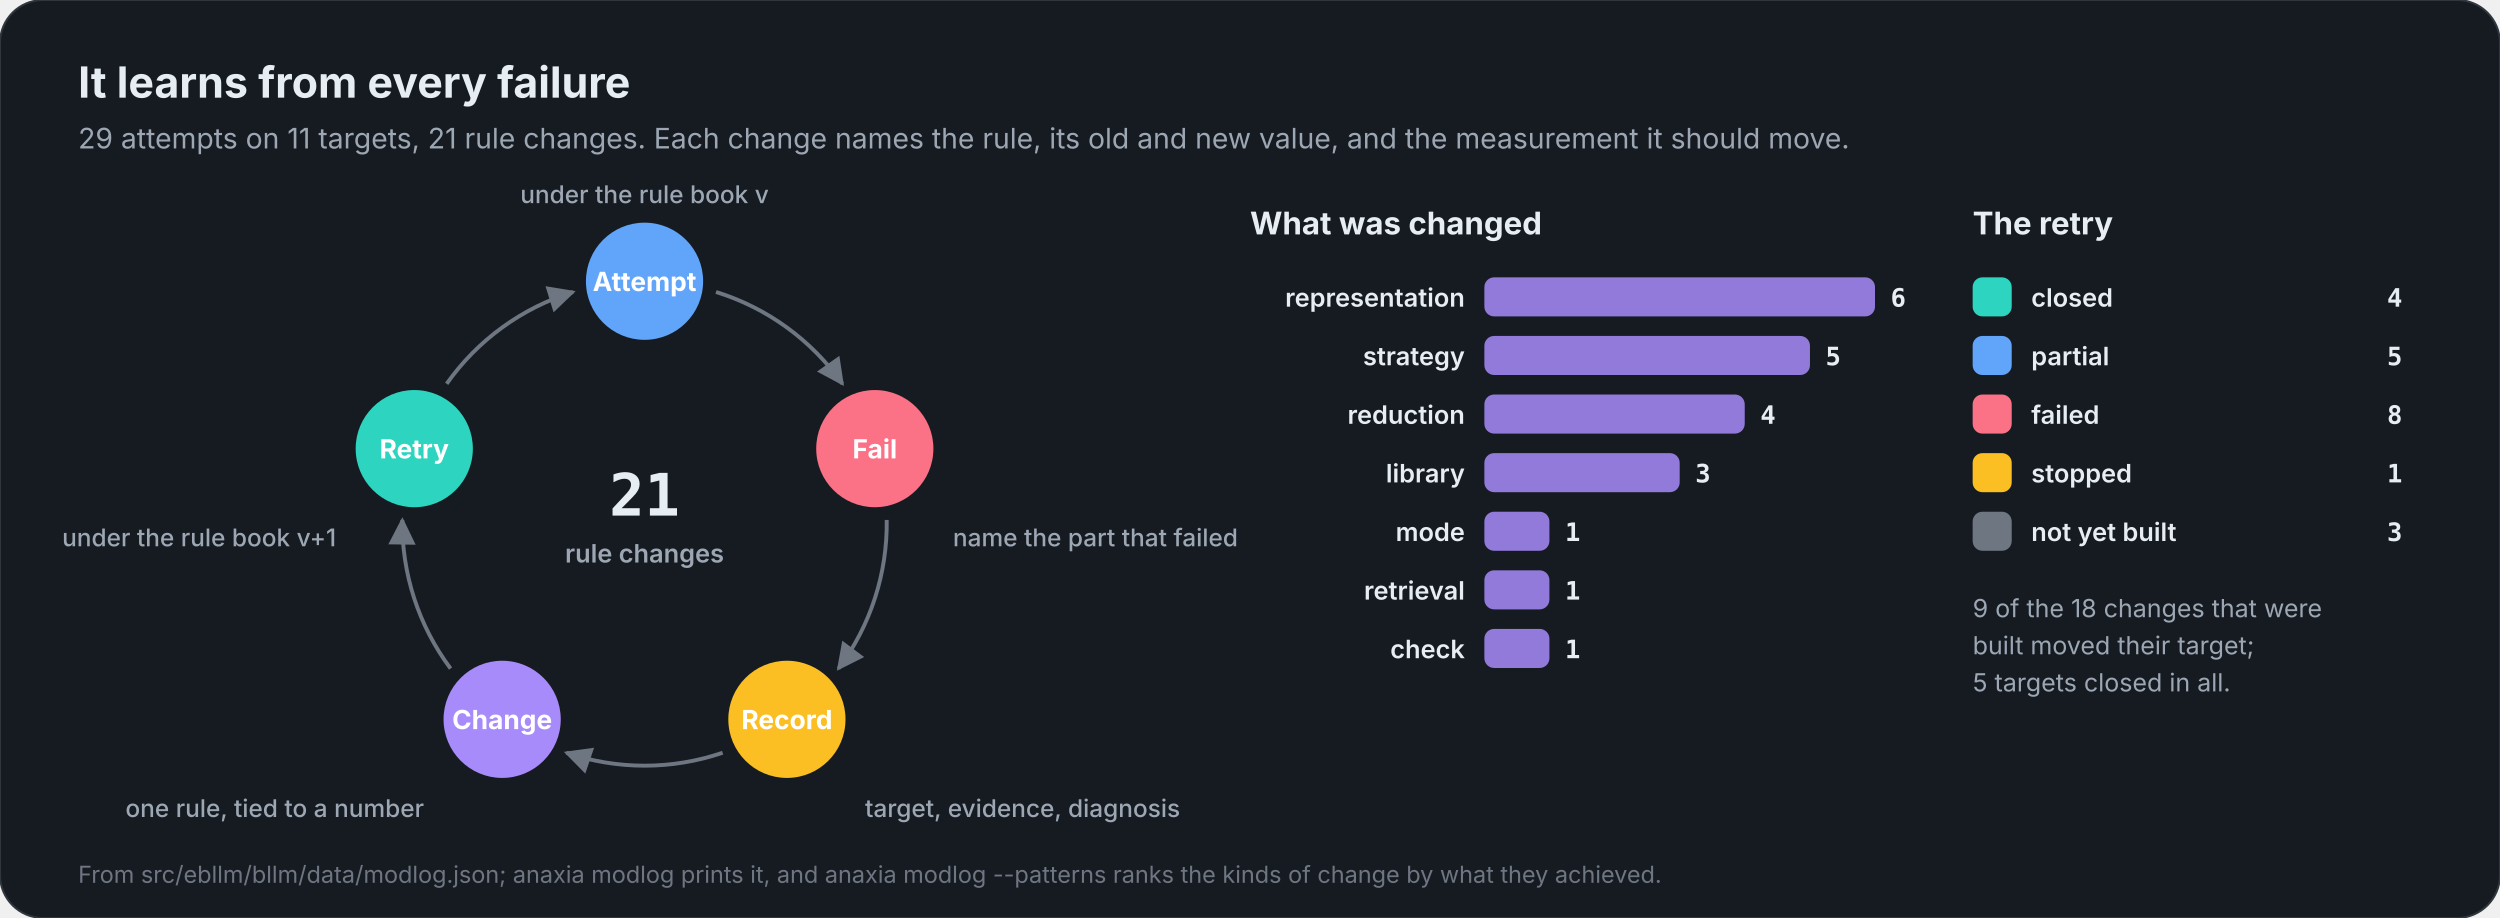
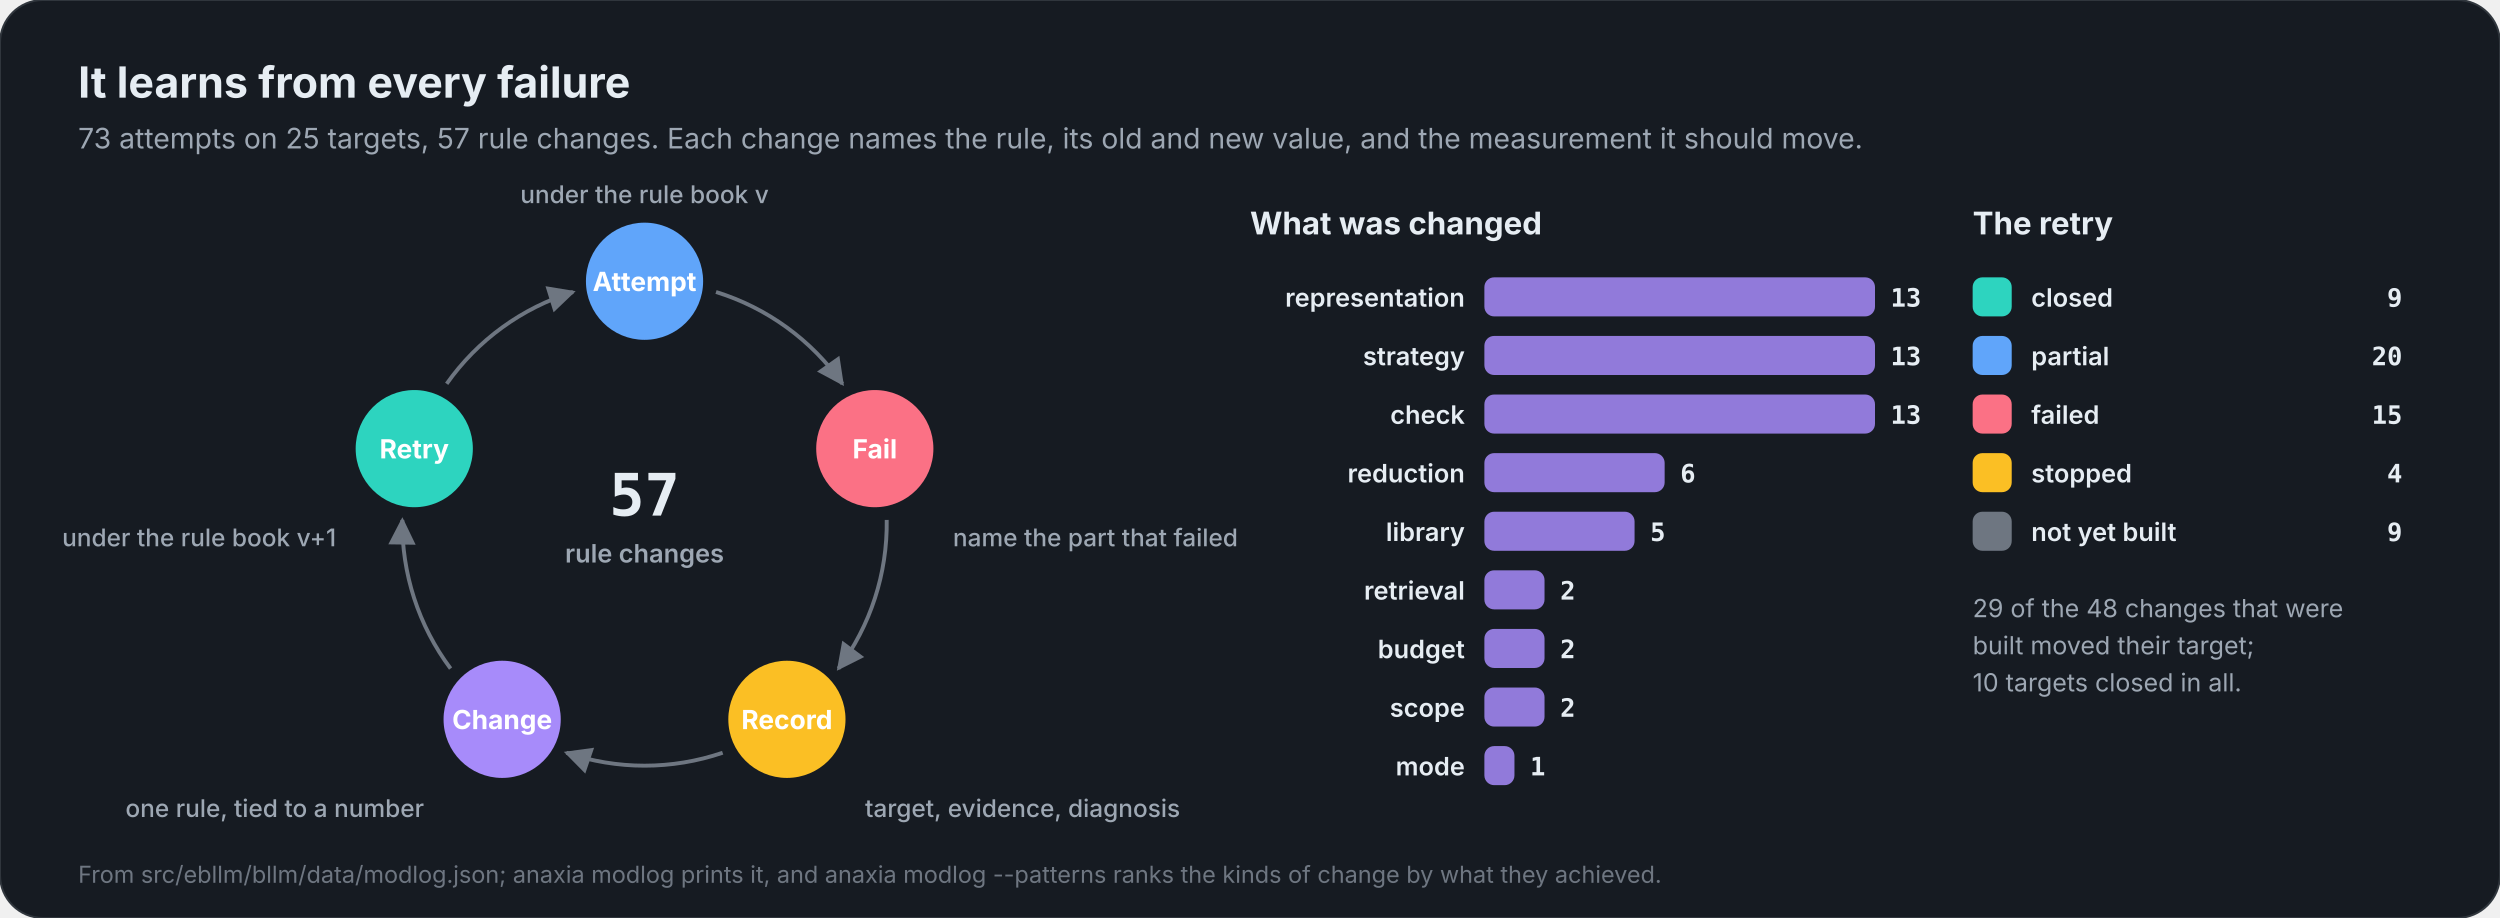
<svg xmlns="http://www.w3.org/2000/svg" viewBox="0 0 1280 470" width="1280" height="470" role="img" aria-label="The learn-from-failure loop of Anaxia and what its changes did">
  <defs>
    <marker id="ar" viewBox="0 0 10 10" refX="9" refY="5" markerWidth="7" markerHeight="7" orient="auto-start-reverse">
      <path d="M0,0 L10,5 L0,10 z" fill="#6e7681" />
    </marker>
  </defs>
  <rect width="1280" height="470" rx="22" fill="#161b22" stroke="#30363d" />
  <text x="40.0" y="50.0" font-family="Inter, 'Segoe UI', Roboto, Helvetica, Arial, sans-serif" font-size="22" font-weight="700" fill="#e6edf3" text-anchor="start">It learns from every failure</text>
-   <text x="40.0" y="76.0" font-family="Inter, 'Segoe UI', Roboto, Helvetica, Arial, sans-serif" font-size="14.5" font-weight="400" fill="#9da7b3" text-anchor="start">29 attempts on 11 targets, 21 rule changes. Each change names the rule, its old and new value, and the measurement it should move.</text>
+   <text x="40.0" y="76.0" font-family="Inter, 'Segoe UI', Roboto, Helvetica, Arial, sans-serif" font-size="14.5" font-weight="400" fill="#9da7b3" text-anchor="start">73 attempts on 25 targets, 57 rule changes. Each change names the rule, its old and new value, and the measurement it should move.</text>
  <path d="M366.6,149.5 A124,124 0 0 1 431.3,196.5" fill="none" stroke="#6e7681" stroke-width="2" marker-end="url(#ar)" />
  <path d="M454.0,266.2 A124,124 0 0 1 429.3,342.3" fill="none" stroke="#6e7681" stroke-width="2" marker-end="url(#ar)" />
  <path d="M370.0,385.4 A124,124 0 0 1 290.0,385.4" fill="none" stroke="#6e7681" stroke-width="2" marker-end="url(#ar)" />
  <path d="M230.7,342.3 A124,124 0 0 1 206.0,266.2" fill="none" stroke="#6e7681" stroke-width="2" marker-end="url(#ar)" />
  <path d="M228.7,196.5 A124,124 0 0 1 293.4,149.5" fill="none" stroke="#6e7681" stroke-width="2" marker-end="url(#ar)" />
  <circle cx="330.0" cy="144.0" r="30" fill="#60a5fa" />
  <text x="330.0" y="149.0" font-family="Inter, 'Segoe UI', Roboto, Helvetica, Arial, sans-serif" font-size="13.5" font-weight="700" fill="#ffffff" text-anchor="middle">Attempt</text>
  <text x="330.0" y="104.0" font-family="Inter, 'Segoe UI', Roboto, Helvetica, Arial, sans-serif" font-size="12.5" font-weight="500" fill="#9da7b3" text-anchor="middle">under the rule book v</text>
  <circle cx="447.9" cy="229.7" r="30" fill="#fb7185" />
  <text x="447.9" y="234.7" font-family="Inter, 'Segoe UI', Roboto, Helvetica, Arial, sans-serif" font-size="13.5" font-weight="700" fill="#ffffff" text-anchor="middle">Fail</text>
  <text x="487.9" y="279.7" font-family="Inter, 'Segoe UI', Roboto, Helvetica, Arial, sans-serif" font-size="12.5" font-weight="500" fill="#9da7b3" text-anchor="start">name the part that failed</text>
  <circle cx="402.9" cy="368.3" r="30" fill="#fbbf24" />
  <text x="402.9" y="373.3" font-family="Inter, 'Segoe UI', Roboto, Helvetica, Arial, sans-serif" font-size="13.5" font-weight="700" fill="#ffffff" text-anchor="middle">Record</text>
  <text x="442.9" y="418.3" font-family="Inter, 'Segoe UI', Roboto, Helvetica, Arial, sans-serif" font-size="12.5" font-weight="500" fill="#9da7b3" text-anchor="start">target, evidence, diagnosis</text>
  <circle cx="257.1" cy="368.3" r="30" fill="#a78bfa" />
  <text x="257.1" y="373.3" font-family="Inter, 'Segoe UI', Roboto, Helvetica, Arial, sans-serif" font-size="13.5" font-weight="700" fill="#ffffff" text-anchor="middle">Change</text>
  <text x="217.1" y="418.3" font-family="Inter, 'Segoe UI', Roboto, Helvetica, Arial, sans-serif" font-size="12.5" font-weight="500" fill="#9da7b3" text-anchor="end">one rule, tied to a number</text>
  <circle cx="212.1" cy="229.7" r="30" fill="#2dd4bf" />
  <text x="212.1" y="234.7" font-family="Inter, 'Segoe UI', Roboto, Helvetica, Arial, sans-serif" font-size="13.5" font-weight="700" fill="#ffffff" text-anchor="middle">Retry</text>
  <text x="172.1" y="279.7" font-family="Inter, 'Segoe UI', Roboto, Helvetica, Arial, sans-serif" font-size="12.5" font-weight="500" fill="#9da7b3" text-anchor="end">under the rule book v+1</text>
-   <text x="330.0" y="264.0" font-family="'JetBrains Mono', 'SFMono-Regular', Menlo, Consolas, monospace" font-size="30" font-weight="700" fill="#e6edf3" text-anchor="middle">21</text>
+   <text x="330.0" y="264.0" font-family="'JetBrains Mono', 'SFMono-Regular', Menlo, Consolas, monospace" font-size="30" font-weight="700" fill="#e6edf3" text-anchor="middle">57</text>
  <text x="330.0" y="288.0" font-family="Inter, 'Segoe UI', Roboto, Helvetica, Arial, sans-serif" font-size="13" font-weight="600" fill="#9da7b3" text-anchor="middle">rule changes</text>
  <text x="640.0" y="120.0" font-family="Inter, 'Segoe UI', Roboto, Helvetica, Arial, sans-serif" font-size="16" font-weight="700" fill="#e6edf3" text-anchor="start">What was changed</text>
  <text x="750.0" y="157.0" font-family="Inter, 'Segoe UI', Roboto, Helvetica, Arial, sans-serif" font-size="13" font-weight="600" fill="#e6edf3" text-anchor="end">representation</text>
  <rect x="760" y="142" width="200.0" height="20" rx="5" fill="#a78bfa" fill-opacity="0.85" />
-   <text x="968.0" y="157.0" font-family="'JetBrains Mono', 'SFMono-Regular', Menlo, Consolas, monospace" font-size="13" font-weight="700" fill="#e6edf3" text-anchor="start">6</text>
+   <text x="968.0" y="157.0" font-family="'JetBrains Mono', 'SFMono-Regular', Menlo, Consolas, monospace" font-size="13" font-weight="700" fill="#e6edf3" text-anchor="start">13</text>
  <text x="750.0" y="187.0" font-family="Inter, 'Segoe UI', Roboto, Helvetica, Arial, sans-serif" font-size="13" font-weight="600" fill="#e6edf3" text-anchor="end">strategy</text>
-   <rect x="760" y="172" width="166.7" height="20" rx="5" fill="#a78bfa" fill-opacity="0.85" />
-   <text x="934.7" y="187.0" font-family="'JetBrains Mono', 'SFMono-Regular', Menlo, Consolas, monospace" font-size="13" font-weight="700" fill="#e6edf3" text-anchor="start">5</text>
-   <text x="750.0" y="217.0" font-family="Inter, 'Segoe UI', Roboto, Helvetica, Arial, sans-serif" font-size="13" font-weight="600" fill="#e6edf3" text-anchor="end">reduction</text>
-   <rect x="760" y="202" width="133.3" height="20" rx="5" fill="#a78bfa" fill-opacity="0.85" />
-   <text x="901.3" y="217.0" font-family="'JetBrains Mono', 'SFMono-Regular', Menlo, Consolas, monospace" font-size="13" font-weight="700" fill="#e6edf3" text-anchor="start">4</text>
-   <text x="750.0" y="247.0" font-family="Inter, 'Segoe UI', Roboto, Helvetica, Arial, sans-serif" font-size="13" font-weight="600" fill="#e6edf3" text-anchor="end">library</text>
-   <rect x="760" y="232" width="100.0" height="20" rx="5" fill="#a78bfa" fill-opacity="0.85" />
-   <text x="868.0" y="247.0" font-family="'JetBrains Mono', 'SFMono-Regular', Menlo, Consolas, monospace" font-size="13" font-weight="700" fill="#e6edf3" text-anchor="start">3</text>
-   <text x="750.0" y="277.0" font-family="Inter, 'Segoe UI', Roboto, Helvetica, Arial, sans-serif" font-size="13" font-weight="600" fill="#e6edf3" text-anchor="end">mode</text>
-   <rect x="760" y="262" width="33.3" height="20" rx="5" fill="#a78bfa" fill-opacity="0.85" />
-   <text x="801.3" y="277.0" font-family="'JetBrains Mono', 'SFMono-Regular', Menlo, Consolas, monospace" font-size="13" font-weight="700" fill="#e6edf3" text-anchor="start">1</text>
+   <rect x="760" y="172" width="200.0" height="20" rx="5" fill="#a78bfa" fill-opacity="0.85" />
+   <text x="968.0" y="187.0" font-family="'JetBrains Mono', 'SFMono-Regular', Menlo, Consolas, monospace" font-size="13" font-weight="700" fill="#e6edf3" text-anchor="start">13</text>
+   <text x="750.0" y="217.0" font-family="Inter, 'Segoe UI', Roboto, Helvetica, Arial, sans-serif" font-size="13" font-weight="600" fill="#e6edf3" text-anchor="end">check</text>
+   <rect x="760" y="202" width="200.0" height="20" rx="5" fill="#a78bfa" fill-opacity="0.85" />
+   <text x="968.0" y="217.0" font-family="'JetBrains Mono', 'SFMono-Regular', Menlo, Consolas, monospace" font-size="13" font-weight="700" fill="#e6edf3" text-anchor="start">13</text>
+   <text x="750.0" y="247.0" font-family="Inter, 'Segoe UI', Roboto, Helvetica, Arial, sans-serif" font-size="13" font-weight="600" fill="#e6edf3" text-anchor="end">reduction</text>
+   <rect x="760" y="232" width="92.3" height="20" rx="5" fill="#a78bfa" fill-opacity="0.85" />
+   <text x="860.3" y="247.0" font-family="'JetBrains Mono', 'SFMono-Regular', Menlo, Consolas, monospace" font-size="13" font-weight="700" fill="#e6edf3" text-anchor="start">6</text>
+   <text x="750.0" y="277.0" font-family="Inter, 'Segoe UI', Roboto, Helvetica, Arial, sans-serif" font-size="13" font-weight="600" fill="#e6edf3" text-anchor="end">library</text>
+   <rect x="760" y="262" width="76.9" height="20" rx="5" fill="#a78bfa" fill-opacity="0.85" />
+   <text x="844.9" y="277.0" font-family="'JetBrains Mono', 'SFMono-Regular', Menlo, Consolas, monospace" font-size="13" font-weight="700" fill="#e6edf3" text-anchor="start">5</text>
  <text x="750.0" y="307.0" font-family="Inter, 'Segoe UI', Roboto, Helvetica, Arial, sans-serif" font-size="13" font-weight="600" fill="#e6edf3" text-anchor="end">retrieval</text>
-   <rect x="760" y="292" width="33.3" height="20" rx="5" fill="#a78bfa" fill-opacity="0.85" />
-   <text x="801.3" y="307.0" font-family="'JetBrains Mono', 'SFMono-Regular', Menlo, Consolas, monospace" font-size="13" font-weight="700" fill="#e6edf3" text-anchor="start">1</text>
-   <text x="750.0" y="337.0" font-family="Inter, 'Segoe UI', Roboto, Helvetica, Arial, sans-serif" font-size="13" font-weight="600" fill="#e6edf3" text-anchor="end">check</text>
-   <rect x="760" y="322" width="33.3" height="20" rx="5" fill="#a78bfa" fill-opacity="0.85" />
-   <text x="801.3" y="337.0" font-family="'JetBrains Mono', 'SFMono-Regular', Menlo, Consolas, monospace" font-size="13" font-weight="700" fill="#e6edf3" text-anchor="start">1</text>
+   <rect x="760" y="292" width="30.8" height="20" rx="5" fill="#a78bfa" fill-opacity="0.85" />
+   <text x="798.8" y="307.0" font-family="'JetBrains Mono', 'SFMono-Regular', Menlo, Consolas, monospace" font-size="13" font-weight="700" fill="#e6edf3" text-anchor="start">2</text>
+   <text x="750.0" y="337.0" font-family="Inter, 'Segoe UI', Roboto, Helvetica, Arial, sans-serif" font-size="13" font-weight="600" fill="#e6edf3" text-anchor="end">budget</text>
+   <rect x="760" y="322" width="30.8" height="20" rx="5" fill="#a78bfa" fill-opacity="0.85" />
+   <text x="798.8" y="337.0" font-family="'JetBrains Mono', 'SFMono-Regular', Menlo, Consolas, monospace" font-size="13" font-weight="700" fill="#e6edf3" text-anchor="start">2</text>
+   <text x="750.0" y="367.0" font-family="Inter, 'Segoe UI', Roboto, Helvetica, Arial, sans-serif" font-size="13" font-weight="600" fill="#e6edf3" text-anchor="end">scope</text>
+   <rect x="760" y="352" width="30.8" height="20" rx="5" fill="#a78bfa" fill-opacity="0.85" />
+   <text x="798.8" y="367.0" font-family="'JetBrains Mono', 'SFMono-Regular', Menlo, Consolas, monospace" font-size="13" font-weight="700" fill="#e6edf3" text-anchor="start">2</text>
+   <text x="750.0" y="397.0" font-family="Inter, 'Segoe UI', Roboto, Helvetica, Arial, sans-serif" font-size="13" font-weight="600" fill="#e6edf3" text-anchor="end">mode</text>
+   <rect x="760" y="382" width="15.4" height="20" rx="5" fill="#a78bfa" fill-opacity="0.85" />
+   <text x="783.4" y="397.0" font-family="'JetBrains Mono', 'SFMono-Regular', Menlo, Consolas, monospace" font-size="13" font-weight="700" fill="#e6edf3" text-anchor="start">1</text>
  <text x="1010.0" y="120.0" font-family="Inter, 'Segoe UI', Roboto, Helvetica, Arial, sans-serif" font-size="16" font-weight="700" fill="#e6edf3" text-anchor="start">The retry</text>
  <rect x="1010" y="142" width="20" height="20" rx="5" fill="#2dd4bf" />
  <text x="1040.0" y="157.0" font-family="Inter, 'Segoe UI', Roboto, Helvetica, Arial, sans-serif" font-size="13" font-weight="600" fill="#e6edf3" text-anchor="start">closed</text>
-   <text x="1230.0" y="157.0" font-family="'JetBrains Mono', 'SFMono-Regular', Menlo, Consolas, monospace" font-size="13" font-weight="700" fill="#e6edf3" text-anchor="end">4</text>
+   <text x="1230.0" y="157.0" font-family="'JetBrains Mono', 'SFMono-Regular', Menlo, Consolas, monospace" font-size="13" font-weight="700" fill="#e6edf3" text-anchor="end">9</text>
  <rect x="1010" y="172" width="20" height="20" rx="5" fill="#60a5fa" />
  <text x="1040.0" y="187.0" font-family="Inter, 'Segoe UI', Roboto, Helvetica, Arial, sans-serif" font-size="13" font-weight="600" fill="#e6edf3" text-anchor="start">partial</text>
-   <text x="1230.0" y="187.0" font-family="'JetBrains Mono', 'SFMono-Regular', Menlo, Consolas, monospace" font-size="13" font-weight="700" fill="#e6edf3" text-anchor="end">5</text>
+   <text x="1230.0" y="187.0" font-family="'JetBrains Mono', 'SFMono-Regular', Menlo, Consolas, monospace" font-size="13" font-weight="700" fill="#e6edf3" text-anchor="end">20</text>
  <rect x="1010" y="202" width="20" height="20" rx="5" fill="#fb7185" />
  <text x="1040.0" y="217.0" font-family="Inter, 'Segoe UI', Roboto, Helvetica, Arial, sans-serif" font-size="13" font-weight="600" fill="#e6edf3" text-anchor="start">failed</text>
-   <text x="1230.0" y="217.0" font-family="'JetBrains Mono', 'SFMono-Regular', Menlo, Consolas, monospace" font-size="13" font-weight="700" fill="#e6edf3" text-anchor="end">8</text>
+   <text x="1230.0" y="217.0" font-family="'JetBrains Mono', 'SFMono-Regular', Menlo, Consolas, monospace" font-size="13" font-weight="700" fill="#e6edf3" text-anchor="end">15</text>
  <rect x="1010" y="232" width="20" height="20" rx="5" fill="#fbbf24" />
  <text x="1040.0" y="247.0" font-family="Inter, 'Segoe UI', Roboto, Helvetica, Arial, sans-serif" font-size="13" font-weight="600" fill="#e6edf3" text-anchor="start">stopped</text>
-   <text x="1230.0" y="247.0" font-family="'JetBrains Mono', 'SFMono-Regular', Menlo, Consolas, monospace" font-size="13" font-weight="700" fill="#e6edf3" text-anchor="end">1</text>
+   <text x="1230.0" y="247.0" font-family="'JetBrains Mono', 'SFMono-Regular', Menlo, Consolas, monospace" font-size="13" font-weight="700" fill="#e6edf3" text-anchor="end">4</text>
  <rect x="1010" y="262" width="20" height="20" rx="5" fill="#6e7681" />
  <text x="1040.0" y="277.0" font-family="Inter, 'Segoe UI', Roboto, Helvetica, Arial, sans-serif" font-size="13" font-weight="600" fill="#e6edf3" text-anchor="start">not yet built</text>
-   <text x="1230.0" y="277.0" font-family="'JetBrains Mono', 'SFMono-Regular', Menlo, Consolas, monospace" font-size="13" font-weight="700" fill="#e6edf3" text-anchor="end">3</text>
-   <text x="1010.0" y="316.0" font-family="Inter, 'Segoe UI', Roboto, Helvetica, Arial, sans-serif" font-size="12.8" font-weight="400" fill="#9da7b3" text-anchor="start">9 of the 18 changes that were</text>
+   <text x="1230.0" y="277.0" font-family="'JetBrains Mono', 'SFMono-Regular', Menlo, Consolas, monospace" font-size="13" font-weight="700" fill="#e6edf3" text-anchor="end">9</text>
+   <text x="1010.0" y="316.0" font-family="Inter, 'Segoe UI', Roboto, Helvetica, Arial, sans-serif" font-size="12.8" font-weight="400" fill="#9da7b3" text-anchor="start">29 of the 48 changes that were</text>
  <text x="1010.0" y="335.0" font-family="Inter, 'Segoe UI', Roboto, Helvetica, Arial, sans-serif" font-size="12.8" font-weight="400" fill="#9da7b3" text-anchor="start">built moved their target;</text>
-   <text x="1010.0" y="354.0" font-family="Inter, 'Segoe UI', Roboto, Helvetica, Arial, sans-serif" font-size="12.8" font-weight="400" fill="#9da7b3" text-anchor="start">5 targets closed in all.</text>
+   <text x="1010.0" y="354.0" font-family="Inter, 'Segoe UI', Roboto, Helvetica, Arial, sans-serif" font-size="12.8" font-weight="400" fill="#9da7b3" text-anchor="start">10 targets closed in all.</text>
  <text x="40.0" y="452.0" font-family="Inter, 'Segoe UI', Roboto, Helvetica, Arial, sans-serif" font-size="12" font-weight="400" fill="#6e7681" text-anchor="start">From src/ebllm/bllm/data/modlog.json; anaxia modlog prints it, and anaxia modlog --patterns ranks the kinds of change by what they achieved.</text>
</svg>
